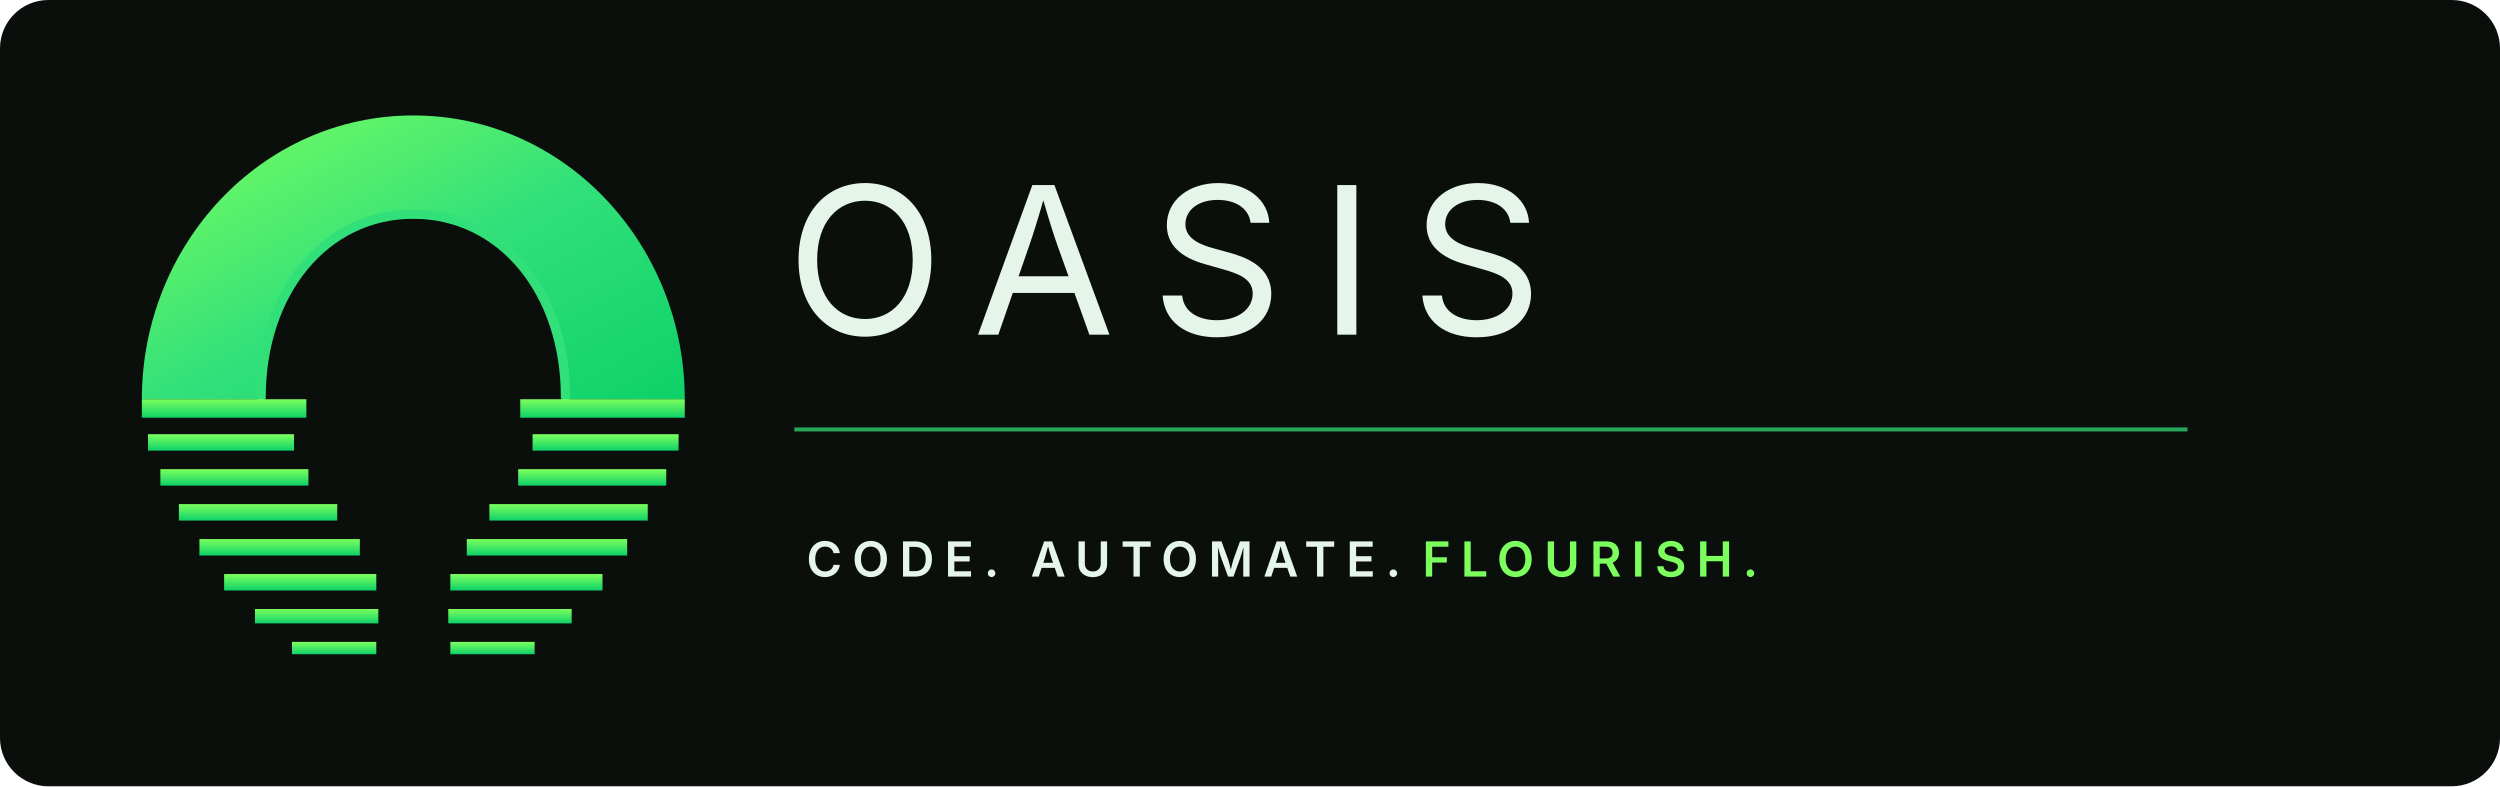
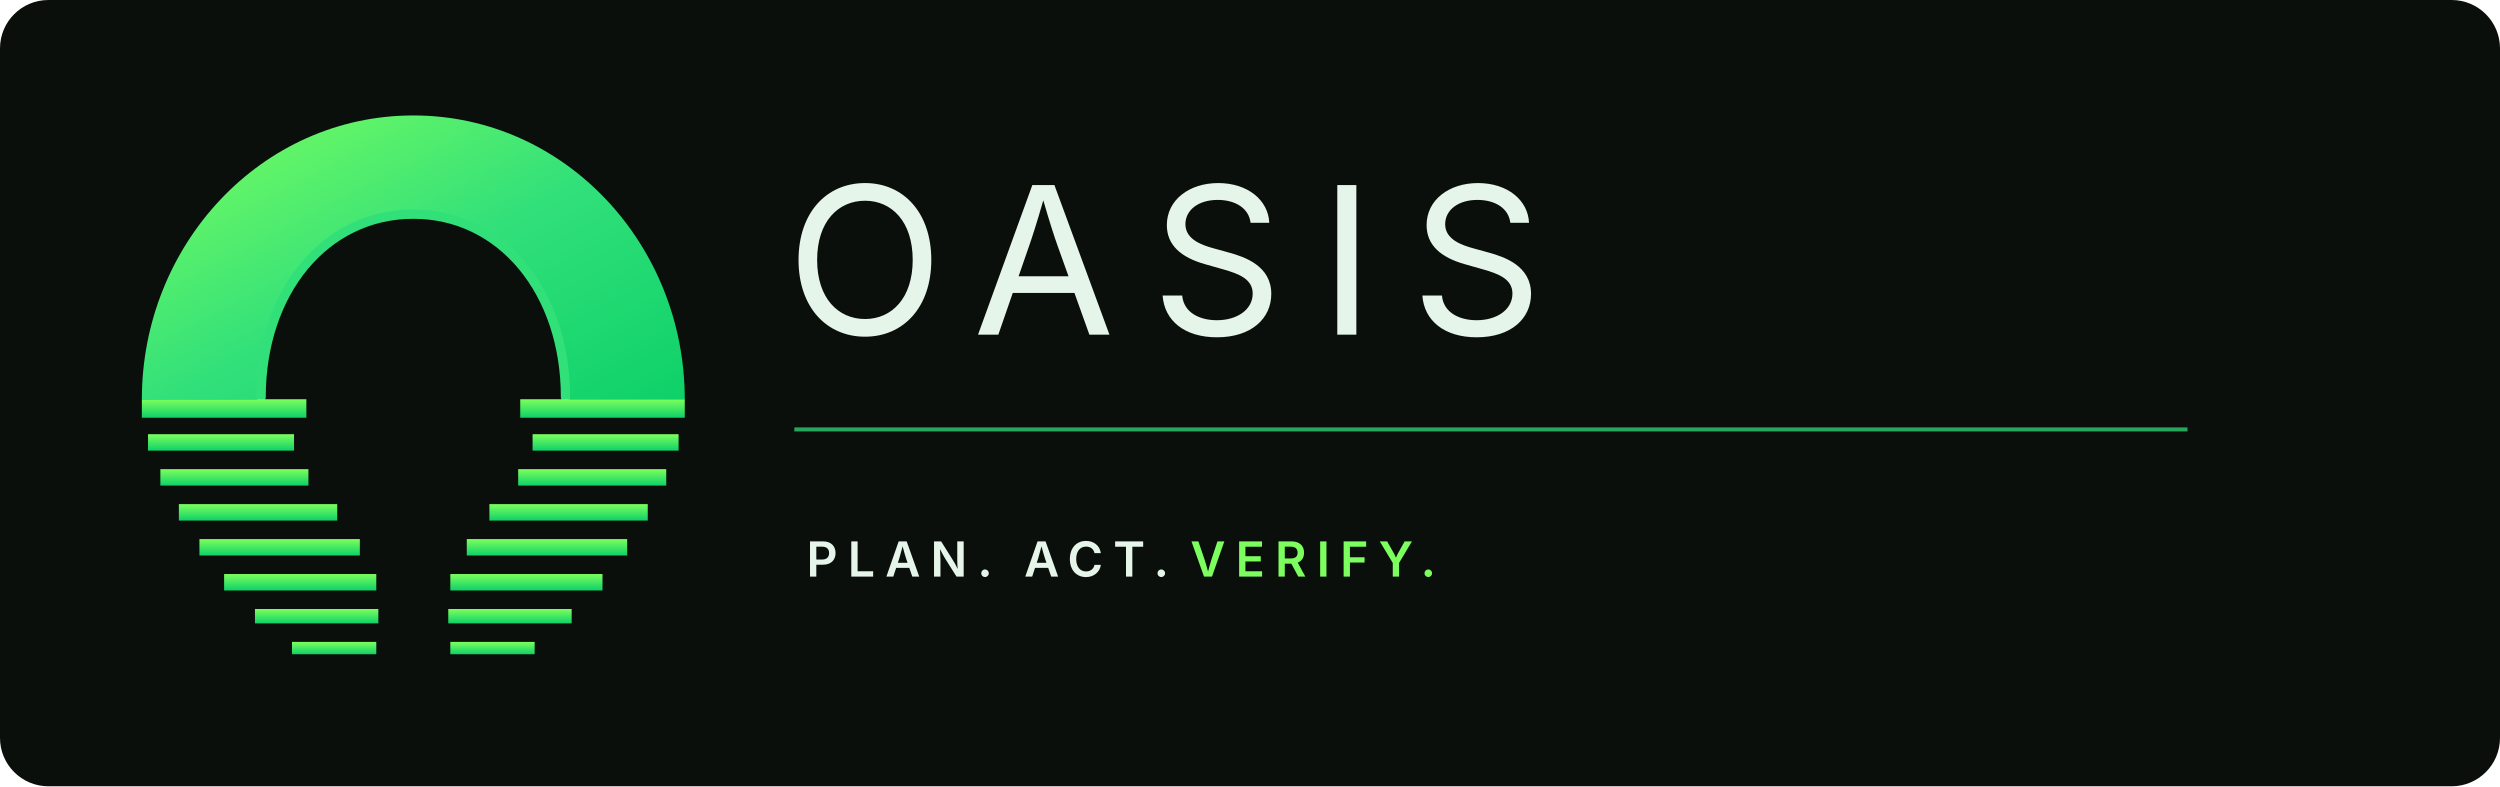
<svg xmlns="http://www.w3.org/2000/svg" width="1240" height="390" viewBox="0 0 1240 390" role="img" aria-labelledby="title desc">
  <rect width="1240" height="390" rx="24" fill="#0B0F0C" />
  <g transform="translate(52 44) scale(1.02)">
    <defs>
      <linearGradient id="portal" x1="0" y1="0" x2="1" y2="1">
        <stop offset="0" stop-color="#7CFF5E" />
        <stop offset=".52" stop-color="#32E07A" />
        <stop offset="1" stop-color="#0ED168" />
      </linearGradient>
      <linearGradient id="strata" x1="0" y1="0" x2="0" y2="1">
        <stop offset="0" stop-color="#7CFF5E" />
        <stop offset="1" stop-color="#0ED168" />
      </linearGradient>
    </defs>
    <path d="M18 151 C18 76 76 13 150 13 C224 13 282 76 282 151 L224 151 C224 101 194 63 150 63 C106 63 76 101 76 151 Z" fill="url(#portal)" />
    <path d="M76 150 C76 99 107 61 150 61 C193 61 224 99 224 150" fill="none" stroke="#32E07A" stroke-width="4.5" stroke-linecap="round" />
    <g fill="url(#strata)">
      <path d="M18 151 H98 V160 H18 Z M202 151 H282 V160 H202 Z" />
      <path d="M21 168 H92 V176 H21 Z M208 168 H279 V176 H208 Z" />
      <path d="M27 185 H99 V193 H27 Z M201 185 H273 V193 H201 Z" />
      <path d="M36 202 H113 V210 H36 Z M187 202 H264 V210 H187 Z" />
      <path d="M46 219 H124 V227 H46 Z M176 219 H254 V227 H176 Z" />
      <path d="M58 236 H132 V244 H58 Z M168 236 H242 V244 H168 Z" />
      <path d="M73 253 H133 V260 H73 Z M167 253 H227 V260 H167 Z" />
      <path d="M91 269 H132 V275 H91 Z M168 269 H209 V275 H168 Z" />
    </g>
  </g>
  <text x="390" y="166" font-family="Space Grotesk,Inter,DejaVu Sans,Arial,sans-serif" font-size="102" font-weight="400" letter-spacing="18" fill="#E6F5EA">OASIS</text>
  <path d="M394 213 H1085" stroke="#32E07A" stroke-width="2" opacity=".72" />
-   <text x="400" y="286" font-family="Inter,DejaVu Sans,Arial,sans-serif" font-size="24" font-weight="600" letter-spacing="5" fill="#E6F5EA">CODE. AUTOMATE. <tspan fill="#7CFF5E">FLOURISH.</tspan>
+   <text x="400" y="286" font-family="Inter,DejaVu Sans,Arial,sans-serif" font-size="24" font-weight="600" letter-spacing="5" fill="#E6F5EA">PLAN. ACT. <tspan fill="#7CFF5E">VERIFY.</tspan>
  </text>
</svg>
